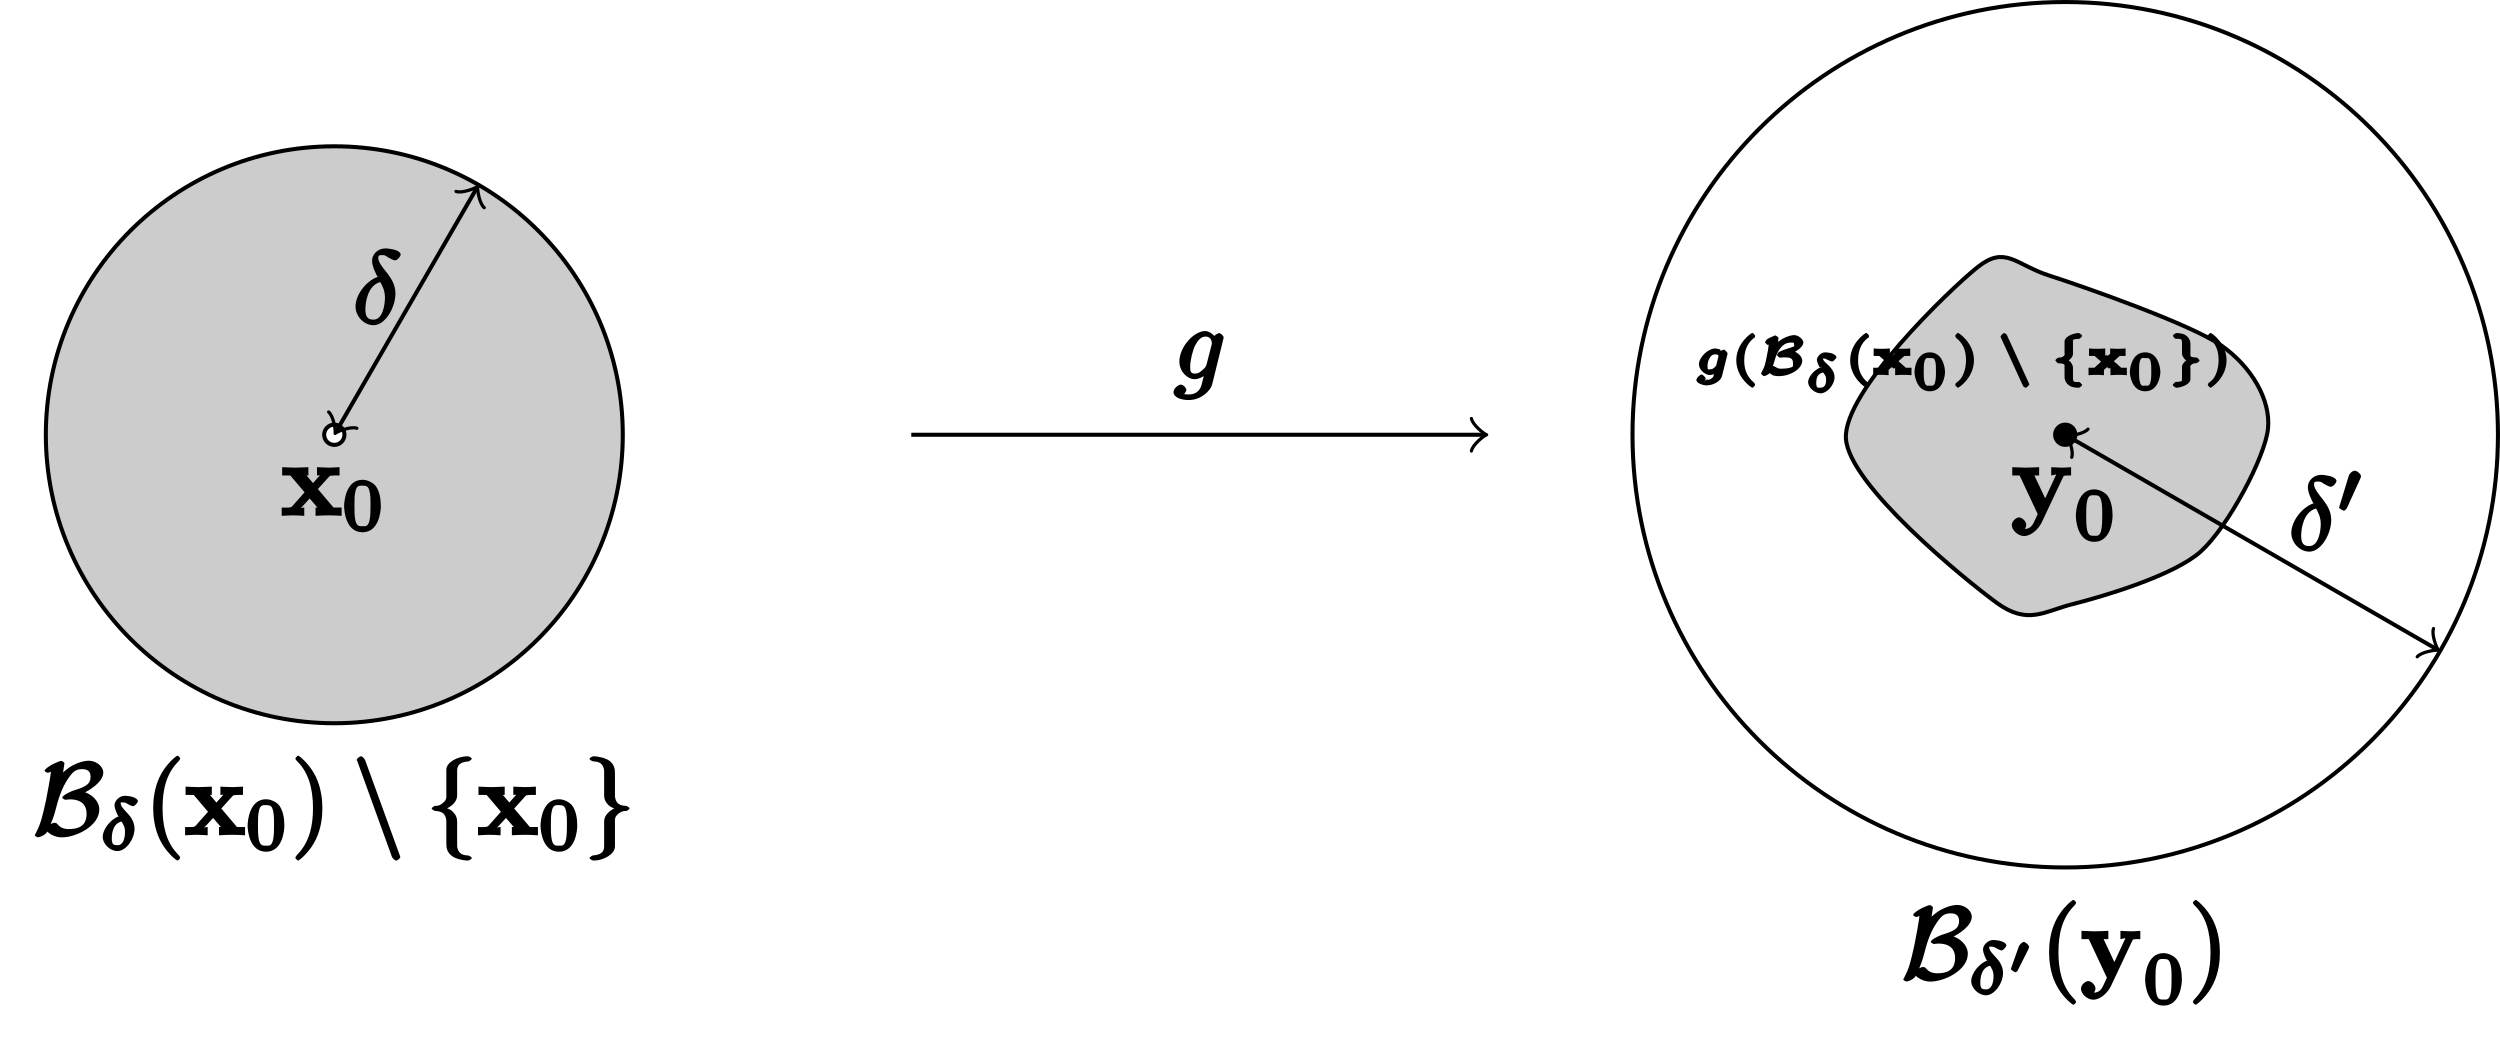
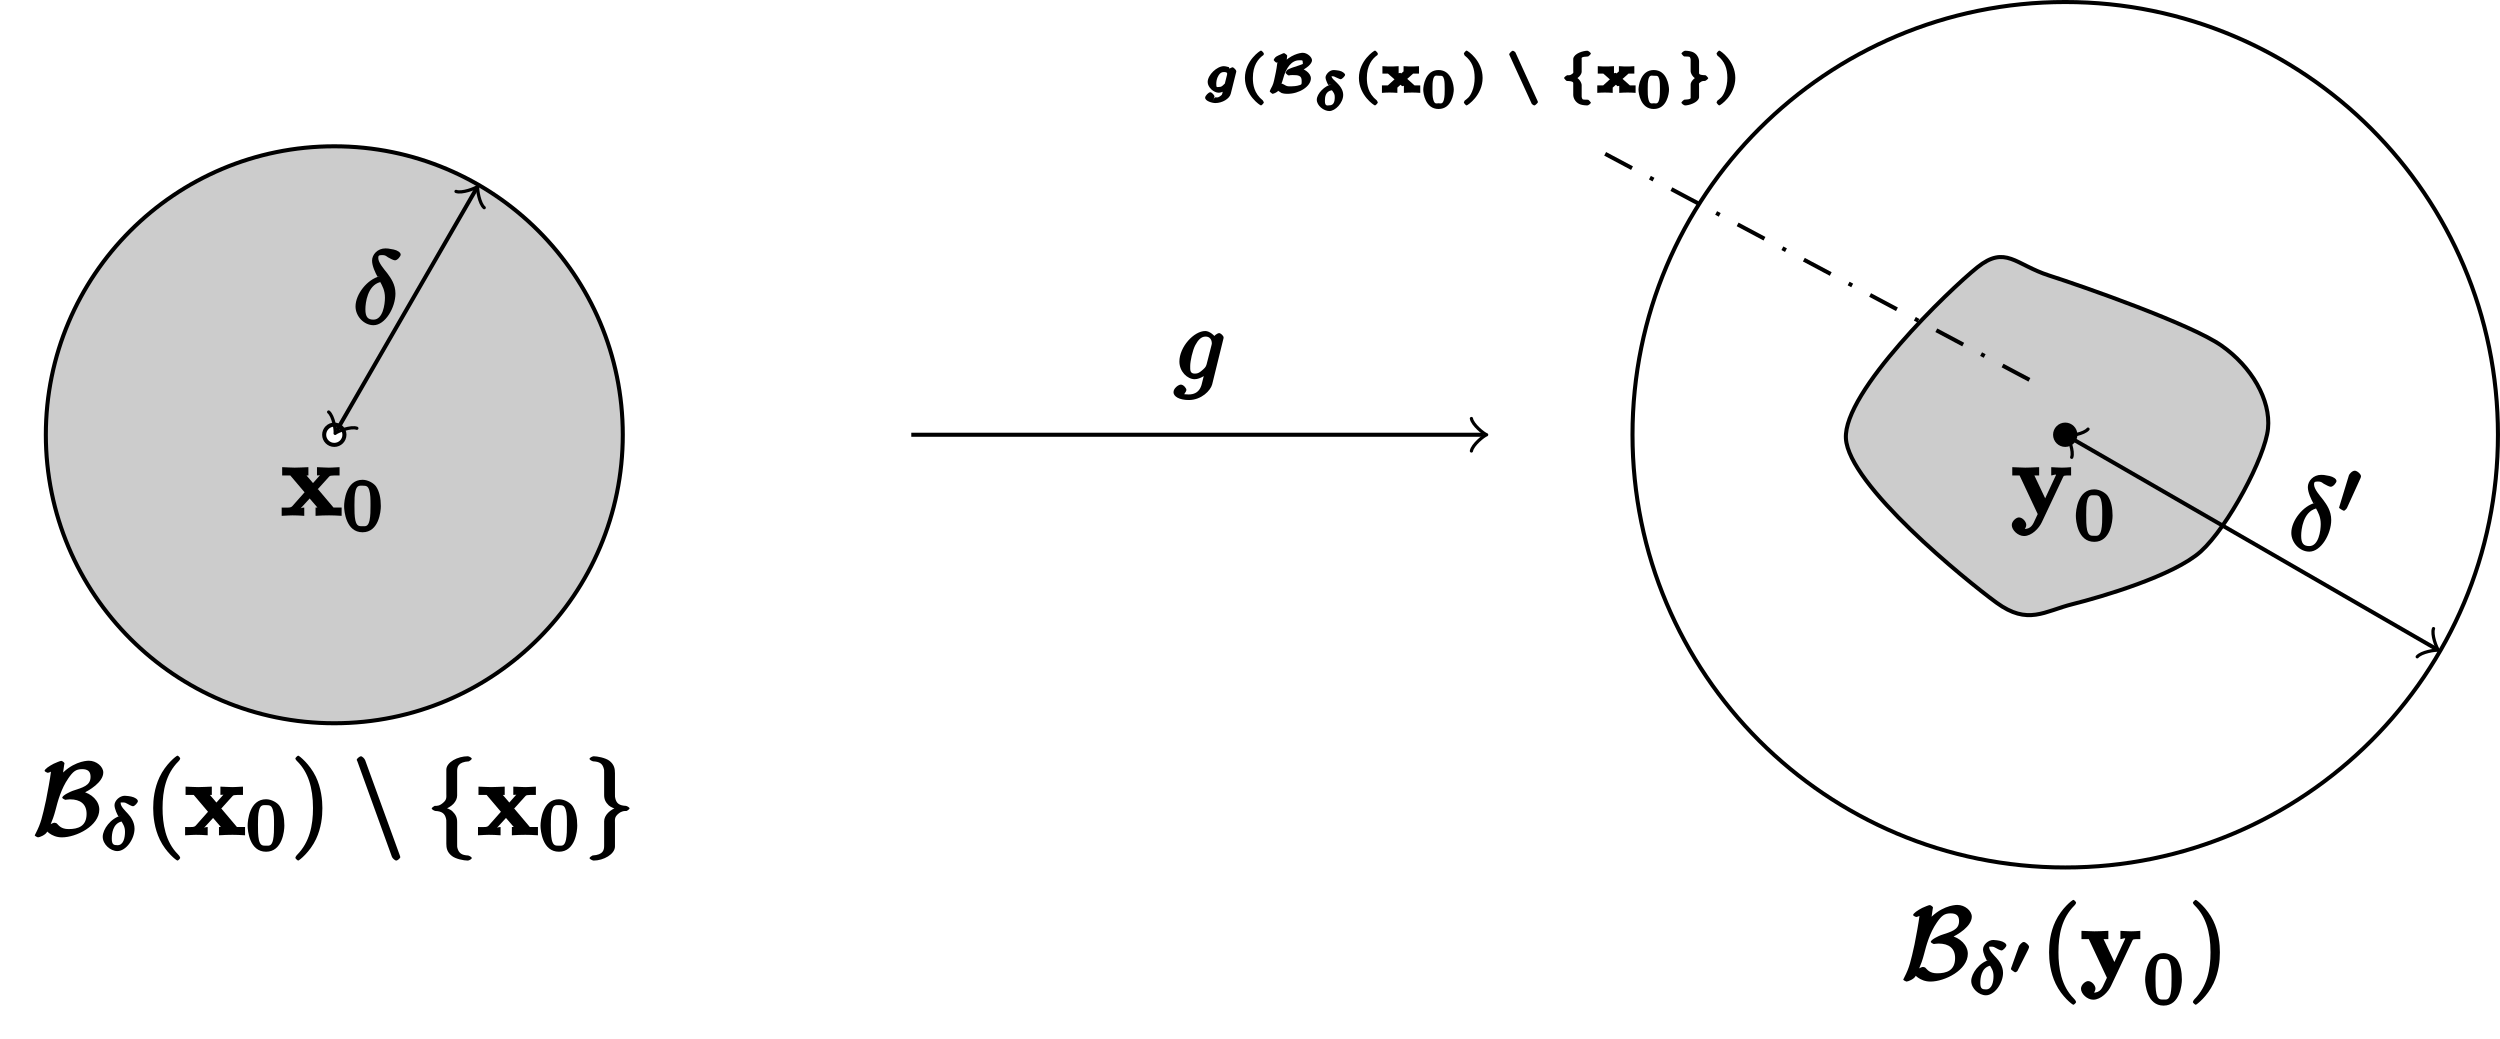
<svg xmlns="http://www.w3.org/2000/svg" xmlns:xlink="http://www.w3.org/1999/xlink" width="245.65pt" height="102.04pt" viewBox="0 0 245.65 102.04" version="1.1">
  <defs>
    <g>
      <symbol overflow="visible" id="glyph0-0">
        <path style="stroke:none;" d="" />
      </symbol>
      <symbol overflow="visible" id="glyph0-1">
        <path style="stroke:none;" d="M 4.859 -3.922 C 4.875 -3.984 4.891 -4.031 4.891 -4.094 C 4.891 -4.266 4.609 -4.531 4.438 -4.531 C 4.344 -4.531 3.891 -4.312 3.844 -3.953 L 4.203 -3.938 C 4.016 -4.312 3.5 -4.734 3.094 -4.734 C 1.969 -4.734 0.547 -3.172 0.547 -1.734 C 0.547 -0.75 1.328 0 2.047 0 C 2.641 0 3.234 -0.516 3.203 -0.5 L 3.031 -0.672 C 2.828 0.156 2.719 0.562 2.719 0.578 C 2.672 0.672 2.516 1.5 1.453 1.5 C 1.266 1.5 0.938 1.484 0.656 1.391 L 0.656 1.719 C 0.953 1.641 1.234 1.219 1.234 1.047 C 1.234 0.891 0.953 0.531 0.688 0.531 C 0.469 0.531 -0.031 0.875 -0.031 1.281 C -0.031 1.688 0.516 2.047 1.469 2.047 C 2.719 2.047 3.609 1.109 3.766 0.516 Z M 3.219 -1.453 C 3.156 -1.188 2.984 -1.047 2.766 -0.859 C 2.547 -0.672 2.375 -0.547 2.078 -0.547 C 1.578 -0.547 1.609 -0.891 1.609 -1.297 C 1.609 -1.781 1.844 -2.844 2.109 -3.344 C 2.375 -3.844 2.688 -4.188 3.109 -4.188 C 3.766 -4.188 3.734 -3.531 3.734 -3.484 C 3.734 -3.438 3.703 -3.391 3.703 -3.344 Z " />
      </symbol>
      <symbol overflow="visible" id="glyph0-2">
        <path style="stroke:none;" d="M 2.625 -4.688 C 1.391 -4.391 0.234 -2.922 0.234 -1.719 C 0.234 -0.75 1.062 0.125 2 0.125 C 3.156 0.125 4.156 -1.609 4.156 -2.984 C 4.156 -3.891 3.703 -4.5 3.375 -4.953 C 3.016 -5.406 2.469 -6.031 2.469 -6.469 C 2.469 -6.688 2.5 -6.766 2.844 -6.766 C 3.156 -6.766 3.219 -6.688 3.422 -6.547 C 3.625 -6.438 3.953 -6.25 4.109 -6.25 C 4.359 -6.25 4.672 -6.656 4.672 -6.812 C 4.672 -7.031 4.344 -7.234 3.984 -7.312 C 3.469 -7.422 3.328 -7.422 3.172 -7.422 C 2.391 -7.422 1.859 -6.812 1.859 -6.219 C 1.859 -5.688 2.188 -5.016 2.391 -4.641 Z M 2.625 -4.188 C 2.875 -3.734 3.125 -3.297 3.125 -2.578 C 3.125 -1.922 2.922 -0.422 2 -0.422 C 1.453 -0.422 1.203 -0.672 1.203 -1.438 C 1.203 -2.062 1.406 -3.781 2.656 -4.109 Z " />
      </symbol>
      <symbol overflow="visible" id="glyph1-0">
        <path style="stroke:none;" d="" />
      </symbol>
      <symbol overflow="visible" id="glyph1-1">
        <path style="stroke:none;" d="M 3.531 -2.5 L 4.703 -3.797 C 4.828 -3.938 4.812 -3.953 5.766 -3.953 L 5.766 -4.766 C 5.281 -4.734 4.766 -4.719 4.719 -4.719 C 4.469 -4.719 3.969 -4.75 3.547 -4.766 L 3.547 -3.953 C 3.828 -3.953 3.844 -3.984 3.859 -3.984 C 3.922 -4.094 3.922 -4.062 3.891 -4.031 L 3.156 -3.203 L 2.516 -3.953 L 2.703 -3.953 L 2.703 -4.766 C 2.312 -4.75 1.688 -4.719 1.359 -4.719 C 1.047 -4.719 0.594 -4.75 0.125 -4.766 L 0.125 -3.953 L 0.922 -3.953 L 2.328 -2.297 L 1.125 -0.938 C 0.953 -0.75 0.703 -0.797 0.078 -0.797 L 0.078 0.016 C 0.562 -0.016 1.094 -0.031 1.141 -0.031 C 1.391 -0.031 1.969 -0.016 2.297 0.016 L 2.297 -0.797 C 1.984 -0.797 1.922 -0.672 1.922 -0.734 C 1.922 -0.75 1.891 -0.641 1.953 -0.734 L 2.828 -1.688 L 3.594 -0.797 L 3.406 -0.797 L 3.406 0.016 C 3.797 -0.016 4.406 -0.031 4.734 -0.031 C 5.047 -0.031 5.5 -0.016 5.969 0.016 L 5.969 -0.797 L 5.172 -0.797 L 3.641 -2.609 Z " />
      </symbol>
      <symbol overflow="visible" id="glyph1-2">
        <path style="stroke:none;" d="M 5.141 -3.797 C 5.203 -3.938 5.141 -3.953 5.906 -3.953 L 5.906 -4.766 C 5.547 -4.734 5.25 -4.719 5 -4.719 C 4.75 -4.719 4.297 -4.75 3.953 -4.766 L 3.953 -3.953 C 4.109 -3.953 4.422 -4.109 4.422 -4 C 4.422 -3.984 4.422 -4 4.453 -4.062 L 3.359 -1.703 L 2.297 -3.953 L 2.766 -3.953 L 2.766 -4.766 C 2.297 -4.734 1.406 -4.719 1.391 -4.719 C 1.109 -4.719 0.672 -4.75 0.125 -4.766 L 0.125 -3.953 L 0.844 -3.953 L 2.625 -0.156 L 2.391 0.344 C 2.172 0.828 2 1.312 1.281 1.312 C 1.141 1.312 1.125 1.297 1.047 1.266 L 1.047 1.594 C 1.141 1.562 1.5 1.25 1.5 0.906 C 1.5 0.578 1.125 0.172 0.781 0.172 C 0.516 0.172 0.078 0.531 0.078 0.922 C 0.078 1.422 0.688 2 1.281 2 C 2.047 2 2.766 1.219 3.031 0.641 L 5.172 -3.906 Z " />
      </symbol>
      <symbol overflow="visible" id="glyph2-0">
        <path style="stroke:none;" d="" />
      </symbol>
      <symbol overflow="visible" id="glyph2-1">
        <path style="stroke:none;" d="M 3.781 -2.422 C 3.781 -3.188 3.641 -3.875 3.312 -4.359 C 3.094 -4.672 2.531 -5.016 1.984 -5.016 C 0.359 -5.016 0.172 -2.922 0.172 -2.422 C 0.172 -1.922 0.359 0.141 1.984 0.141 C 3.594 0.141 3.781 -1.922 3.781 -2.422 Z M 1.984 -0.453 C 1.656 -0.453 1.422 -0.438 1.281 -1.016 C 1.188 -1.422 1.188 -2 1.188 -2.516 C 1.188 -3.016 1.188 -3.547 1.297 -3.938 C 1.438 -4.484 1.688 -4.438 1.984 -4.438 C 2.359 -4.438 2.516 -4.391 2.641 -4 C 2.766 -3.609 2.766 -3.109 2.766 -2.516 C 2.766 -2 2.766 -1.469 2.672 -1.031 C 2.531 -0.391 2.266 -0.453 1.984 -0.453 Z " />
      </symbol>
      <symbol overflow="visible" id="glyph3-0">
        <path style="stroke:none;" d="" />
      </symbol>
      <symbol overflow="visible" id="glyph3-1">
        <path style="stroke:none;" d="M 2.984 -6.891 C 3.016 -7.016 3.016 -7.031 3.016 -7.062 C 3.016 -7.125 2.797 -7.297 2.703 -7.297 C 2.594 -7.297 2.156 -7.109 1.953 -7.016 C 1.5 -6.781 1.062 -6.484 1.062 -6.312 C 1.062 -6.25 1.328 -6.125 1.359 -6.125 C 1.484 -6.125 1.75 -6.266 1.688 -6.234 C 1.609 -5.578 1.375 -4.297 1.203 -3.438 C 0.828 -1.75 0.703 -1.172 0.203 -0.203 C 0.156 -0.109 0.094 0.016 0.094 0.016 C 0.094 0.094 0.375 0.219 0.406 0.219 C 0.562 0.219 1.109 0 1.281 -0.281 C 1.406 -0.516 1.844 -1.328 2.141 -2.484 C 2.359 -3.344 2.688 -4.562 3.391 -5.578 C 3.844 -6.234 4.125 -6.484 4.75 -6.484 C 5.297 -6.484 5.578 -6.266 5.578 -5.734 C 5.578 -4.859 4.828 -4.688 3.797 -4.344 C 3.672 -4.297 2.797 -3.922 2.797 -3.672 C 2.797 -3.609 3.062 -3.469 3.094 -3.469 C 3.125 -3.469 3.359 -3.516 3.562 -3.516 C 4.578 -3.516 5.188 -3.047 5.188 -2.094 C 5.188 -0.859 4.344 -0.594 3.422 -0.594 C 2.656 -0.594 2.438 -0.984 2.297 -1.109 C 2.266 -1.172 2.109 -1.219 2.031 -1.219 C 1.812 -1.219 1.109 -0.781 1.109 -0.594 C 1.109 -0.562 1.688 0.219 2.766 0.219 C 4.172 0.219 6.438 -0.906 6.438 -2.516 C 6.438 -3.344 5.688 -4.109 4.672 -4.312 L 4.672 -4.031 C 5.469 -4.375 6.828 -5.219 6.828 -6.156 C 6.828 -6.734 6.156 -7.312 5.406 -7.312 C 5.078 -7.312 3.656 -7.172 2.453 -5.688 L 2.797 -5.578 Z " />
      </symbol>
      <symbol overflow="visible" id="glyph3-2">
        <path style="stroke:none;" d="M 3.797 2.125 C 3.844 2.266 4.094 2.5 4.234 2.5 C 4.344 2.5 4.625 2.266 4.625 2.156 C 4.625 2.141 4.625 2.125 4.578 2 L 1.172 -7.359 C 1.109 -7.531 0.875 -7.75 0.75 -7.75 C 0.641 -7.75 0.344 -7.516 0.344 -7.406 C 0.344 -7.391 0.344 -7.359 0.406 -7.25 Z " />
      </symbol>
      <symbol overflow="visible" id="glyph3-3">
        <path style="stroke:none;" d="M 3.016 -6.281 C 3.016 -6.672 3.078 -7.188 4.172 -7.25 C 4.219 -7.266 4.453 -7.438 4.453 -7.5 C 4.453 -7.609 4.172 -7.75 4.062 -7.75 C 3.078 -7.75 1.969 -7.172 1.953 -6.438 L 1.953 -4.094 C 1.953 -3.703 2.016 -3.484 1.609 -3.156 C 1.266 -2.859 1.031 -2.875 0.812 -2.875 C 0.75 -2.859 0.516 -2.688 0.516 -2.625 C 0.516 -2.516 0.781 -2.391 0.875 -2.375 C 1.531 -2.344 1.812 -2.109 1.922 -1.625 C 1.953 -1.516 1.953 -1.5 1.953 -1.141 L 1.953 0.844 C 1.953 1.25 2.016 1.672 2.5 2.047 C 2.875 2.344 3.672 2.5 4.062 2.5 C 4.172 2.5 4.453 2.359 4.453 2.25 C 4.453 2.156 4.203 2.016 4.094 2 C 3.469 1.969 3.188 1.781 3.047 1.281 C 3.016 1.188 3.016 1.172 3.016 0.812 L 3.016 -1.281 C 3.016 -1.75 2.875 -2.016 2.562 -2.328 C 2.359 -2.547 1.922 -2.688 1.641 -2.766 L 1.641 -2.5 C 2.469 -2.719 3.016 -3.312 3.016 -3.891 Z " />
      </symbol>
      <symbol overflow="visible" id="glyph3-4">
        <path style="stroke:none;" d="M 1.953 1.031 C 1.953 1.438 1.891 1.938 0.812 2 C 0.75 2.016 0.516 2.188 0.516 2.25 C 0.516 2.359 0.828 2.5 0.922 2.5 C 1.891 2.5 3.016 1.875 3.016 1.109 L 3.016 -1.156 C 3.016 -1.547 2.953 -1.781 3.359 -2.109 C 3.703 -2.391 3.953 -2.375 4.172 -2.375 C 4.219 -2.391 4.453 -2.562 4.453 -2.625 C 4.453 -2.719 4.203 -2.859 4.094 -2.875 C 3.438 -2.906 3.156 -3.125 3.047 -3.625 C 3.016 -3.734 3.016 -3.75 3.016 -4.109 L 3.016 -6.078 C 3.016 -6.5 2.953 -6.922 2.484 -7.297 C 2.078 -7.609 1.25 -7.75 0.922 -7.75 C 0.828 -7.75 0.516 -7.609 0.516 -7.5 C 0.516 -7.391 0.781 -7.266 0.875 -7.25 C 1.5 -7.219 1.797 -7.031 1.922 -6.516 C 1.953 -6.438 1.953 -6.406 1.953 -6.047 L 1.953 -3.953 C 1.953 -3.5 2.094 -3.234 2.406 -2.922 C 2.625 -2.719 3.047 -2.578 3.328 -2.5 L 3.328 -2.766 C 2.516 -2.531 1.953 -1.938 1.953 -1.359 Z " />
      </symbol>
      <symbol overflow="visible" id="glyph4-0">
        <path style="stroke:none;" d="" />
      </symbol>
      <symbol overflow="visible" id="glyph4-1">
        <path style="stroke:none;" d="M 2.062 -3.422 C 1.016 -3.156 0.234 -2.062 0.234 -1.328 C 0.234 -0.594 0.984 0.078 1.672 0.078 C 2.516 0.078 3.359 -1.094 3.359 -2.125 C 3.359 -2.797 2.953 -3.328 2.734 -3.562 C 2.469 -3.859 2 -4.297 2 -4.609 C 2 -4.703 1.922 -4.703 2.203 -4.703 C 2.438 -4.703 2.5 -4.656 2.641 -4.578 C 2.703 -4.531 3.094 -4.328 3.203 -4.328 C 3.375 -4.328 3.688 -4.688 3.688 -4.828 C 3.688 -5 3.406 -5.203 3.031 -5.281 C 2.953 -5.297 2.625 -5.359 2.406 -5.359 C 1.875 -5.359 1.391 -4.859 1.391 -4.438 C 1.391 -4.062 1.672 -3.5 1.766 -3.344 Z M 2.031 -2.906 C 2.234 -2.578 2.422 -2.328 2.422 -1.812 C 2.422 -1.25 2.281 -0.5 1.688 -0.5 C 1.312 -0.5 1.125 -0.562 1.125 -1.141 C 1.125 -1.594 1.203 -2.609 2.078 -2.828 Z " />
      </symbol>
      <symbol overflow="visible" id="glyph5-0">
        <path style="stroke:none;" d="" />
      </symbol>
      <symbol overflow="visible" id="glyph5-1">
        <path style="stroke:none;" d="M 3.469 2.234 C 3.469 2.203 3.422 2.062 3.25 1.891 C 2 0.641 1.734 -1.125 1.734 -2.656 C 1.734 -4.391 2.062 -6.016 3.297 -7.25 C 3.422 -7.375 3.469 -7.5 3.469 -7.531 C 3.469 -7.609 3.266 -7.812 3.203 -7.812 C 3.094 -7.812 2.031 -6.969 1.438 -5.703 C 0.922 -4.609 0.812 -3.484 0.812 -2.656 C 0.812 -1.875 0.922 -0.672 1.469 0.453 C 2.062 1.688 3.094 2.5 3.203 2.5 C 3.266 2.5 3.469 2.297 3.469 2.234 Z " />
      </symbol>
      <symbol overflow="visible" id="glyph5-2">
        <path style="stroke:none;" d="M 3.047 -2.656 C 3.047 -3.422 2.938 -4.641 2.391 -5.766 C 1.797 -6.984 0.766 -7.812 0.672 -7.812 C 0.609 -7.812 0.391 -7.594 0.391 -7.531 C 0.391 -7.5 0.438 -7.375 0.625 -7.203 C 1.609 -6.203 2.125 -4.734 2.125 -2.656 C 2.125 -0.953 1.797 0.688 0.562 1.938 C 0.438 2.062 0.391 2.203 0.391 2.234 C 0.391 2.297 0.609 2.5 0.672 2.5 C 0.766 2.5 1.828 1.656 2.422 0.391 C 2.938 -0.703 3.047 -1.812 3.047 -2.656 Z " />
      </symbol>
      <symbol overflow="visible" id="glyph6-0">
        <path style="stroke:none;" d="" />
      </symbol>
      <symbol overflow="visible" id="glyph6-1">
        <path style="stroke:none;" d="M 1.938 -2.375 C 1.938 -2.375 2.047 -2.609 2.047 -2.688 C 2.047 -2.859 1.688 -3.172 1.531 -3.172 C 1.328 -3.172 1.078 -2.828 1.047 -2.75 L 0.281 -0.594 C 0.266 -0.531 0.266 -0.516 0.266 -0.516 C 0.266 -0.422 0.672 -0.188 0.672 -0.188 C 0.719 -0.188 0.875 -0.266 0.906 -0.328 Z " />
      </symbol>
      <symbol overflow="visible" id="glyph6-2">
        <path style="stroke:none;" d="M 3.172 -2.062 C 3.969 -2.406 4.438 -2.859 4.438 -3.188 C 4.438 -3.5 3.969 -3.922 3.531 -3.922 C 3.25 -3.922 2.297 -3.734 1.531 -2.844 L 1.875 -2.703 C 1.953 -3.188 2 -3.625 2 -3.641 C 2 -3.703 1.734 -3.891 1.703 -3.891 C 1.641 -3.891 1.562 -3.859 1.016 -3.609 C 1.219 -3.703 1.016 -3.594 0.969 -3.578 C 0.766 -3.469 0.672 -3.234 0.672 -3.203 C 0.672 -3.188 0.875 -2.953 0.953 -2.953 C 1.016 -2.953 1.219 -3.047 1.031 -2.953 C 1.016 -2.766 0.922 -2.141 0.797 -1.609 C 0.656 -0.953 0.641 -0.828 0.375 -0.359 C 0.344 -0.297 0.281 -0.156 0.281 -0.141 C 0.281 -0.094 0.516 0.109 0.547 0.109 C 0.688 0.109 1 -0.062 1.047 -0.109 C 1.062 -0.141 1.406 -0.656 1.594 -1.359 C 1.891 -2.484 2.438 -3.188 3.188 -3.188 C 3.469 -3.188 3.531 -3.234 3.531 -2.953 C 3.531 -2.781 3.734 -2.875 2.469 -2.453 C 2.312 -2.391 2.125 -2.312 2.047 -2.266 C 1.953 -2.203 1.844 -2 1.844 -1.953 C 1.844 -1.906 2.078 -1.703 2.125 -1.703 C 2.141 -1.703 2.172 -1.703 2.188 -1.703 C 2.234 -1.719 2.391 -1.734 2.516 -1.734 C 3.078 -1.734 3.422 -1.703 3.422 -1.172 C 3.422 -0.781 3.422 -0.828 3.234 -0.75 C 2.938 -0.641 2.531 -0.625 2.391 -0.625 C 2.156 -0.625 1.984 -0.594 1.688 -0.797 C 1.641 -0.828 1.5 -0.891 1.469 -0.891 C 1.312 -0.891 0.844 -0.531 0.844 -0.406 C 0.844 -0.344 1.359 -0.016 1.453 0.031 C 1.703 0.109 1.906 0.109 2.031 0.109 C 3.188 0.109 4.328 -0.625 4.328 -1.406 C 4.328 -1.984 3.562 -2.391 3.172 -2.438 Z " />
      </symbol>
      <symbol overflow="visible" id="glyph6-3">
        <path style="stroke:none;" d="M 2.609 1.062 C 2.656 1.125 2.812 1.25 2.906 1.25 C 2.984 1.25 3.25 0.984 3.25 0.922 C 3.25 0.891 3.234 0.875 3.219 0.828 L 1.031 -3.969 C 1.016 -4 0.859 -4.125 0.766 -4.125 C 0.688 -4.125 0.422 -3.859 0.422 -3.781 C 0.422 -3.766 0.438 -3.734 0.453 -3.688 L 2.641 1.094 Z " />
      </symbol>
      <symbol overflow="visible" id="glyph6-4">
        <path style="stroke:none;" d="M 2.25 -3.281 C 2.25 -3.422 2.141 -3.531 2.891 -3.562 C 2.906 -3.562 3.156 -3.781 3.156 -3.844 C 3.156 -3.922 2.906 -4.125 2.812 -4.125 C 2.422 -4.125 1.516 -3.875 1.422 -3.344 C 1.422 -3.312 1.422 -3.297 1.422 -3.141 L 1.422 -2.25 C 1.422 -1.953 1.484 -1.984 1.312 -1.844 C 1.109 -1.688 0.984 -1.719 0.844 -1.719 C 0.75 -1.703 0.516 -1.516 0.516 -1.438 C 0.516 -1.422 0.719 -1.172 0.781 -1.156 C 1.5 -1.141 1.422 -0.984 1.422 -0.844 L 1.422 0.203 C 1.422 0.531 1.625 0.922 2.016 1.109 C 2.172 1.188 2.484 1.25 2.812 1.25 C 2.906 1.25 3.156 1.062 3.156 0.969 C 3.156 0.953 2.953 0.703 2.875 0.688 C 2.375 0.672 2.328 0.719 2.266 0.484 C 2.25 0.438 2.25 0.391 2.25 0.328 L 2.25 -0.75 C 2.25 -0.922 2.047 -1.469 1.453 -1.625 L 1.453 -1.25 C 1.859 -1.359 2.25 -1.766 2.25 -2.062 Z " />
      </symbol>
      <symbol overflow="visible" id="glyph6-5">
        <path style="stroke:none;" d="M 1.422 0.406 C 1.422 0.547 1.516 0.656 0.781 0.688 C 0.734 0.703 0.516 0.922 0.516 0.969 C 0.516 1.062 0.766 1.25 0.875 1.25 C 1.234 1.25 2.156 0.984 2.25 0.469 C 2.25 0.438 2.25 0.422 2.25 0.281 L 2.25 -0.625 C 2.25 -0.906 2.188 -0.891 2.359 -1.016 C 2.547 -1.172 2.688 -1.156 2.828 -1.156 C 2.906 -1.172 3.156 -1.359 3.156 -1.438 C 3.156 -1.453 2.953 -1.703 2.875 -1.719 C 2.172 -1.734 2.25 -1.875 2.25 -2.031 L 2.25 -3.078 C 2.25 -3.406 2.047 -3.797 1.656 -3.984 C 1.484 -4.062 1.172 -4.125 0.875 -4.125 C 0.766 -4.125 0.516 -3.922 0.516 -3.844 C 0.516 -3.828 0.719 -3.578 0.781 -3.562 C 1.297 -3.547 1.344 -3.578 1.406 -3.359 C 1.422 -3.312 1.422 -3.266 1.422 -3.188 L 1.422 -2.109 C 1.422 -1.938 1.625 -1.406 2.219 -1.25 L 2.219 -1.625 C 1.812 -1.516 1.422 -1.109 1.422 -0.812 Z " />
      </symbol>
      <symbol overflow="visible" id="glyph7-0">
        <path style="stroke:none;" d="" />
      </symbol>
      <symbol overflow="visible" id="glyph7-1">
        <path style="stroke:none;" d="M 3.344 -2.016 C 3.359 -2.109 3.359 -2.109 3.359 -2.125 C 3.359 -2.219 3.094 -2.5 2.984 -2.5 C 2.875 -2.5 2.578 -2.234 2.656 -2.516 C 2.703 -2.469 2.359 -2.609 2.141 -2.609 C 1.453 -2.609 0.547 -1.75 0.547 -1.047 C 0.547 -0.531 1.141 0 1.625 0 C 1.938 0 2.344 -0.234 2.469 -0.328 L 2.125 -0.469 C 2.109 -0.422 2.031 -0.078 2 0 C 1.953 0.188 1.984 0.188 1.75 0.359 C 1.516 0.516 1.438 0.453 1.297 0.453 C 1.25 0.453 1.094 0.641 1.094 0.719 L 1.047 0.75 C 1.141 0.656 1.219 0.406 1.219 0.359 C 1.219 0.281 0.969 -0.047 0.797 -0.047 C 0.641 -0.047 0.297 0.297 0.297 0.484 C 0.297 0.828 1 1.016 1.297 1.016 C 1.984 1.016 2.688 0.594 2.812 0.109 Z M 2.234 -0.906 C 2.219 -0.828 2.266 -0.953 2.172 -0.844 C 1.984 -0.656 1.906 -0.562 1.641 -0.562 C 1.453 -0.562 1.391 -0.469 1.391 -0.875 C 1.391 -1.062 1.422 -1.391 1.609 -1.688 C 1.75 -1.906 1.875 -2.031 2.141 -2.031 C 2.547 -2.031 2.453 -1.844 2.453 -1.797 C 2.453 -1.797 2.453 -1.75 2.438 -1.719 Z " />
      </symbol>
      <symbol overflow="visible" id="glyph7-2">
        <path style="stroke:none;" d="M 1.781 -2.562 C 1.125 -2.438 0.328 -1.656 0.328 -1.047 C 0.328 -0.469 1.016 0.062 1.562 0.062 C 2.141 0.062 2.922 -0.734 2.922 -1.531 C 2.922 -2.047 2.562 -2.469 2.266 -2.75 C 2.109 -2.906 1.781 -3.156 1.781 -3.359 C 1.781 -3.422 1.641 -3.359 1.844 -3.359 C 2 -3.359 2.031 -3.344 2.172 -3.266 C 2.219 -3.25 2.594 -3.062 2.688 -3.062 C 2.781 -3.062 3.109 -3.359 3.109 -3.5 C 3.109 -3.625 2.844 -3.844 2.531 -3.906 C 2.312 -3.938 2.125 -3.969 2 -3.969 C 1.516 -3.969 1.188 -3.469 1.188 -3.25 C 1.188 -2.938 1.484 -2.453 1.453 -2.5 Z M 1.75 -2.062 C 2.016 -1.719 2.094 -1.609 2.094 -1.312 C 2.094 -0.844 1.984 -0.5 1.562 -0.5 C 1.391 -0.5 1.125 -0.375 1.125 -0.922 C 1.125 -1.328 1.172 -1.875 1.812 -1.984 Z " />
      </symbol>
      <symbol overflow="visible" id="glyph8-0">
        <path style="stroke:none;" d="" />
      </symbol>
      <symbol overflow="visible" id="glyph8-1">
        <path style="stroke:none;" d="M 2.391 -3.812 C 2.391 -3.828 2.406 -3.844 2.406 -3.875 C 2.406 -3.891 2.203 -4.141 2.125 -4.141 C 2.031 -4.141 0.547 -3.141 0.547 -1.453 C 0.547 0.25 2.031 1.25 2.125 1.25 C 2.203 1.25 2.406 1 2.406 0.984 C 2.406 0.938 2.328 0.781 2.312 0.766 C 1.438 0.062 1.328 -0.797 1.328 -1.453 C 1.328 -2.672 1.828 -3.328 2.391 -3.719 Z " />
      </symbol>
      <symbol overflow="visible" id="glyph8-2">
        <path style="stroke:none;" d="M 3.188 -1.797 C 3.188 -2.156 3 -3.719 1.688 -3.719 C 0.391 -3.719 0.188 -2.156 0.188 -1.797 C 0.188 -1.438 0.391 0.109 1.688 0.109 C 3 0.109 3.188 -1.438 3.188 -1.797 Z M 1.688 -0.453 C 1.516 -0.453 1.297 -0.312 1.172 -0.828 C 1.094 -1.094 1.094 -1.453 1.094 -1.859 C 1.094 -2.219 1.094 -2.562 1.172 -2.844 C 1.297 -3.266 1.484 -3.156 1.688 -3.156 C 2.062 -3.156 2.125 -3.172 2.234 -2.812 C 2.297 -2.562 2.297 -2.141 2.297 -1.859 C 2.297 -1.516 2.297 -1.109 2.219 -0.812 C 2.094 -0.328 1.891 -0.453 1.688 -0.453 Z " />
      </symbol>
      <symbol overflow="visible" id="glyph8-3">
        <path style="stroke:none;" d="M 2.141 -1.453 C 2.141 -3.141 0.672 -4.141 0.562 -4.141 C 0.484 -4.141 0.297 -3.875 0.297 -3.875 C 0.297 -3.859 0.344 -3.688 0.375 -3.656 C 1.125 -3.078 1.359 -2.344 1.359 -1.453 C 1.359 -1 1.281 -0.531 1.109 -0.125 C 0.875 0.453 0.625 0.578 0.375 0.781 C 0.359 0.797 0.297 0.953 0.297 0.984 C 0.297 0.984 0.484 1.25 0.562 1.25 C 0.672 1.25 2.141 0.25 2.141 -1.453 Z " />
      </symbol>
      <symbol overflow="visible" id="glyph9-0">
        <path style="stroke:none;" d="" />
      </symbol>
      <symbol overflow="visible" id="glyph9-1">
        <path style="stroke:none;" d="M 2.438 -1.219 L 3.172 -1.875 L 3.75 -1.875 L 3.75 -2.609 C 3.359 -2.578 3.219 -2.578 3.016 -2.578 C 2.812 -2.578 2.609 -2.578 2.234 -2.609 L 2.234 -1.875 L 2.484 -1.875 L 2.359 -2.203 L 2 -1.891 L 1.922 -1.953 C 1.547 -1.875 1.562 -1.875 1.75 -1.875 L 1.75 -2.609 C 1.359 -2.578 1.141 -2.578 0.922 -2.578 C 0.703 -2.578 0.562 -2.578 0.156 -2.609 L 0.156 -1.875 L 0.703 -1.875 L 1.344 -1.312 L 0.688 -0.719 L 0.109 -0.719 L 0.109 0.016 C 0.5 -0.016 0.641 -0.016 0.844 -0.016 C 1.047 -0.016 1.25 -0.016 1.625 0.016 L 1.625 -0.719 L 1.375 -0.719 L 1.5 -0.391 L 1.938 -0.781 L 2.094 -0.641 C 2.484 -0.719 2.469 -0.719 2.266 -0.719 L 2.266 0.016 C 2.656 -0.016 2.875 -0.016 3.094 -0.016 C 3.312 -0.016 3.469 -0.016 3.875 0.016 L 3.875 -0.719 L 3.312 -0.719 L 2.594 -1.359 Z " />
      </symbol>
      <symbol overflow="visible" id="glyph10-0">
        <path style="stroke:none;" d="" />
      </symbol>
      <symbol overflow="visible" id="glyph10-1">
        <path style="stroke:none;" d="M 2.219 -3.453 C 2.266 -3.562 2.281 -3.625 2.281 -3.672 C 2.281 -3.891 1.891 -4.219 1.672 -4.219 C 1.406 -4.219 1.125 -3.875 1.094 -3.766 L 0.141 -0.641 C 0.219 -0.812 0.125 -0.609 0.125 -0.594 C 0.125 -0.516 0.547 -0.281 0.609 -0.281 C 0.656 -0.281 0.859 -0.453 0.906 -0.562 Z " />
      </symbol>
    </g>
  </defs>
  <g id="surface1">
    <path style="fill:none;stroke-width:0.399;stroke-linecap:butt;stroke-linejoin:miter;stroke:rgb(0%,0%,0%);stroke-opacity:1;stroke-miterlimit:10;" d="M -113.387 0.001 L -57.153 0.001 " transform="matrix(1,0,0,-1,202.93,42.72)" />
    <path style="fill:none;stroke-width:0.319;stroke-linecap:round;stroke-linejoin:round;stroke:rgb(0%,0%,0%);stroke-opacity:1;stroke-miterlimit:10;" d="M -1.196 1.595 C -1.095 0.997 -0.001 0.099 0.3 0.001 C -0.001 -0.1 -1.095 -0.995 -1.196 -1.593 " transform="matrix(1,0,0,-1,145.7781,42.72)" />
    <g style="fill:rgb(0%,0%,0%);fill-opacity:1;">
      <use xlink:href="#glyph0-1" x="115.34" y="37.26" />
    </g>
    <path style="fill-rule:nonzero;fill:rgb(79.999%,79.999%,79.999%);fill-opacity:1;stroke-width:0.399;stroke-linecap:butt;stroke-linejoin:miter;stroke:rgb(0%,0%,0%);stroke-opacity:1;stroke-miterlimit:10;" d="M -141.735 0.001 C -141.735 15.658 -154.426 28.345 -170.082 28.345 C -185.735 28.345 -198.426 15.658 -198.426 0.001 C -198.426 -15.655 -185.735 -28.346 -170.082 -28.346 C -154.426 -28.346 -141.735 -15.655 -141.735 0.001 Z " transform="matrix(1,0,0,-1,202.93,42.72)" />
    <path style="fill-rule:nonzero;fill:rgb(100%,100%,100%);fill-opacity:1;stroke-width:0.399;stroke-linecap:butt;stroke-linejoin:miter;stroke:rgb(0%,0%,0%);stroke-opacity:1;stroke-miterlimit:10;" d="M -169.086 0.001 C -169.086 0.552 -169.532 0.997 -170.082 0.997 C -170.629 0.997 -171.078 0.552 -171.078 0.001 C -171.078 -0.55 -170.629 -0.995 -170.082 -0.995 C -169.532 -0.995 -169.086 -0.55 -169.086 0.001 Z " transform="matrix(1,0,0,-1,202.93,42.72)" />
    <g style="fill:rgb(0%,0%,0%);fill-opacity:1;">
      <use xlink:href="#glyph1-1" x="27.6" y="50.67" />
    </g>
    <g style="fill:rgb(0%,0%,0%);fill-opacity:1;">
      <use xlink:href="#glyph2-1" x="33.64" y="52.16" />
    </g>
    <path style="fill:none;stroke-width:0.399;stroke-linecap:butt;stroke-linejoin:miter;stroke:rgb(0%,0%,0%);stroke-opacity:1;stroke-miterlimit:10;" d="M -169.852 0.4 L -156.137 24.15 " transform="matrix(1,0,0,-1,202.93,42.72)" />
    <path style="fill:none;stroke-width:0.319;stroke-linecap:round;stroke-linejoin:round;stroke:rgb(0%,0%,0%);stroke-opacity:1;stroke-miterlimit:10;" d="M -1.196 1.593 C -1.095 0.999 0 0.098 0.299 0.001 C 0.001 -0.099 -1.094 -0.997 -1.194 -1.594 " transform="matrix(-0.5016,0.86877,0.86877,0.5016,33.07902,42.32187)" />
    <path style="fill:none;stroke-width:0.319;stroke-linecap:round;stroke-linejoin:round;stroke:rgb(0%,0%,0%);stroke-opacity:1;stroke-miterlimit:10;" d="M -1.196 1.593 C -1.094 0.996 0 0.099 0.299 0.001 C 0.001 -0.098 -1.094 -0.996 -1.195 -1.594 " transform="matrix(0.5016,-0.86877,-0.86877,-0.5016,46.79267,18.56903)" />
    <g style="fill:rgb(0%,0%,0%);fill-opacity:1;">
      <use xlink:href="#glyph0-2" x="34.7" y="31.83" />
    </g>
    <g style="fill:rgb(0%,0%,0%);fill-opacity:1;">
      <use xlink:href="#glyph3-1" x="3.32" y="82.06" />
    </g>
    <g style="fill:rgb(0%,0%,0%);fill-opacity:1;">
      <use xlink:href="#glyph4-1" x="9.86" y="83.55" />
    </g>
    <g style="fill:rgb(0%,0%,0%);fill-opacity:1;">
      <use xlink:href="#glyph5-1" x="14.24" y="82.06" />
    </g>
    <g style="fill:rgb(0%,0%,0%);fill-opacity:1;">
      <use xlink:href="#glyph1-1" x="18.11" y="82.06" />
    </g>
    <g style="fill:rgb(0%,0%,0%);fill-opacity:1;">
      <use xlink:href="#glyph2-1" x="24.16" y="83.55" />
    </g>
    <g style="fill:rgb(0%,0%,0%);fill-opacity:1;">
      <use xlink:href="#glyph5-2" x="28.63" y="82.06" />
    </g>
    <g style="fill:rgb(0%,0%,0%);fill-opacity:1;">
      <use xlink:href="#glyph3-2" x="34.71" y="82.06" />
    </g>
    <g style="fill:rgb(0%,0%,0%);fill-opacity:1;">
      <use xlink:href="#glyph3-3" x="41.903" y="82.06" />
    </g>
    <g style="fill:rgb(0%,0%,0%);fill-opacity:1;">
      <use xlink:href="#glyph1-1" x="46.89" y="82.06" />
    </g>
    <g style="fill:rgb(0%,0%,0%);fill-opacity:1;">
      <use xlink:href="#glyph2-1" x="52.94" y="83.55" />
    </g>
    <g style="fill:rgb(0%,0%,0%);fill-opacity:1;">
      <use xlink:href="#glyph3-4" x="57.41" y="82.06" />
    </g>
    <path style="fill:none;stroke-width:0.399;stroke-linecap:butt;stroke-linejoin:miter;stroke:rgb(0%,0%,0%);stroke-opacity:1;stroke-miterlimit:10;" d="M 42.519 0.001 C 42.519 23.482 23.484 42.521 -0 42.521 C -23.485 42.521 -42.52 23.482 -42.52 0.001 C -42.52 -23.483 -23.485 -42.518 -0 -42.518 C 23.484 -42.518 42.519 -23.483 42.519 0.001 Z " transform="matrix(1,0,0,-1,202.93,42.72)" />
    <g style="fill:rgb(0%,0%,0%);fill-opacity:1;">
      <use xlink:href="#glyph3-1" x="186.92" y="96.23" />
    </g>
    <g style="fill:rgb(0%,0%,0%);fill-opacity:1;">
      <use xlink:href="#glyph4-1" x="193.46" y="97.72" />
    </g>
    <g style="fill:rgb(0%,0%,0%);fill-opacity:1;">
      <use xlink:href="#glyph6-1" x="197.33" y="95.73" />
    </g>
    <g style="fill:rgb(0%,0%,0%);fill-opacity:1;">
      <use xlink:href="#glyph5-1" x="200.53" y="96.23" />
    </g>
    <g style="fill:rgb(0%,0%,0%);fill-opacity:1;">
      <use xlink:href="#glyph1-2" x="204.4" y="96.23" />
    </g>
    <g style="fill:rgb(0%,0%,0%);fill-opacity:1;">
      <use xlink:href="#glyph2-1" x="210.61" y="98.67" />
    </g>
    <g style="fill:rgb(0%,0%,0%);fill-opacity:1;">
      <use xlink:href="#glyph5-2" x="215.08" y="96.23" />
    </g>
    <path style="fill-rule:nonzero;fill:rgb(79.999%,79.999%,79.999%);fill-opacity:1;stroke-width:0.399;stroke-linecap:butt;stroke-linejoin:miter;stroke:rgb(0%,0%,0%);stroke-opacity:1;stroke-miterlimit:10;" d="M -1.582 15.646 C -4.907 16.712 -5.867 18.669 -8.641 16.447 C -11.41 14.228 -21.817 4.212 -21.551 -0.362 C -21.289 -4.932 -9.844 -14.241 -6.754 -16.499 C -3.66 -18.757 -2.051 -17.335 0.734 -16.639 C 3.515 -15.94 10.648 -13.866 13.312 -11.475 C 15.976 -9.081 19.644 -2.206 19.925 0.607 C 20.207 3.415 18.32 6.685 15.336 8.771 C 12.351 10.861 1.746 14.579 -1.582 15.646 Z " transform="matrix(1,0,0,-1,202.93,42.72)" />
    <g style="fill:rgb(0%,0%,0%);fill-opacity:1;">
-       <use xlink:href="#glyph7-1" x="166.39" y="36.85" />
-     </g>
-     <g style="fill:rgb(0%,0%,0%);fill-opacity:1;">
-       <use xlink:href="#glyph8-1" x="170.06" y="36.85" />
-     </g>
-     <g style="fill:rgb(0%,0%,0%);fill-opacity:1;">
-       <use xlink:href="#glyph6-2" x="172.76" y="36.85" />
-     </g>
-     <g style="fill:rgb(0%,0%,0%);fill-opacity:1;">
-       <use xlink:href="#glyph7-2" x="177.34" y="38.59" />
-     </g>
-     <g style="fill:rgb(0%,0%,0%);fill-opacity:1;">
-       <use xlink:href="#glyph8-1" x="181.25" y="36.85" />
-     </g>
-     <g style="fill:rgb(0%,0%,0%);fill-opacity:1;">
-       <use xlink:href="#glyph9-1" x="183.95" y="36.85" />
-     </g>
-     <g style="fill:rgb(0%,0%,0%);fill-opacity:1;">
-       <use xlink:href="#glyph8-2" x="187.93" y="38.34" />
-     </g>
-     <g style="fill:rgb(0%,0%,0%);fill-opacity:1;">
-       <use xlink:href="#glyph8-3" x="191.82" y="36.85" />
-     </g>
-     <g style="fill:rgb(0%,0%,0%);fill-opacity:1;">
-       <use xlink:href="#glyph6-3" x="196.15" y="36.85" />
-     </g>
-     <g style="fill:rgb(0%,0%,0%);fill-opacity:1;">
-       <use xlink:href="#glyph6-4" x="201.44" y="36.85" />
-     </g>
-     <g style="fill:rgb(0%,0%,0%);fill-opacity:1;">
-       <use xlink:href="#glyph9-1" x="205.11" y="36.85" />
-     </g>
-     <g style="fill:rgb(0%,0%,0%);fill-opacity:1;">
-       <use xlink:href="#glyph8-2" x="209.09" y="38.34" />
-     </g>
-     <g style="fill:rgb(0%,0%,0%);fill-opacity:1;">
-       <use xlink:href="#glyph6-5" x="212.98" y="36.85" />
-     </g>
-     <g style="fill:rgb(0%,0%,0%);fill-opacity:1;">
-       <use xlink:href="#glyph8-3" x="216.64" y="36.85" />
-     </g>
+       <use xlink:href="#glyph7-1" x="118.12" y="9.11" />
+     </g>
+     <g style="fill:rgb(0%,0%,0%);fill-opacity:1;">
+       <use xlink:href="#glyph8-1" x="121.78" y="9.11" />
+     </g>
+     <g style="fill:rgb(0%,0%,0%);fill-opacity:1;">
+       <use xlink:href="#glyph6-2" x="124.48" y="9.11" />
+     </g>
+     <g style="fill:rgb(0%,0%,0%);fill-opacity:1;">
+       <use xlink:href="#glyph7-2" x="129.06" y="10.85" />
+     </g>
+     <g style="fill:rgb(0%,0%,0%);fill-opacity:1;">
+       <use xlink:href="#glyph8-1" x="132.98" y="9.11" />
+     </g>
+     <g style="fill:rgb(0%,0%,0%);fill-opacity:1;">
+       <use xlink:href="#glyph9-1" x="135.68" y="9.11" />
+     </g>
+     <g style="fill:rgb(0%,0%,0%);fill-opacity:1;">
+       <use xlink:href="#glyph8-2" x="139.66" y="10.6" />
+     </g>
+     <g style="fill:rgb(0%,0%,0%);fill-opacity:1;">
+       <use xlink:href="#glyph8-3" x="143.54" y="9.11" />
+     </g>
+     <g style="fill:rgb(0%,0%,0%);fill-opacity:1;">
+       <use xlink:href="#glyph6-3" x="147.87" y="9.11" />
+     </g>
+     <g style="fill:rgb(0%,0%,0%);fill-opacity:1;">
+       <use xlink:href="#glyph6-4" x="153.165" y="9.11" />
+     </g>
+     <g style="fill:rgb(0%,0%,0%);fill-opacity:1;">
+       <use xlink:href="#glyph9-1" x="156.84" y="9.11" />
+     </g>
+     <g style="fill:rgb(0%,0%,0%);fill-opacity:1;">
+       <use xlink:href="#glyph8-2" x="160.81" y="10.6" />
+     </g>
+     <g style="fill:rgb(0%,0%,0%);fill-opacity:1;">
+       <use xlink:href="#glyph6-5" x="164.7" y="9.11" />
+     </g>
+     <g style="fill:rgb(0%,0%,0%);fill-opacity:1;">
+       <use xlink:href="#glyph8-3" x="168.37" y="9.11" />
+     </g>
+     <path style="fill:none;stroke-width:0.399;stroke-linecap:butt;stroke-linejoin:miter;stroke:rgb(0%,0%,0%);stroke-opacity:1;stroke-dasharray:2.989,1.993,0.399,1.993;stroke-miterlimit:10;" d="M -3.52 5.396 L -46.598 28.345 " transform="matrix(1,0,0,-1,202.93,42.72)" />
    <path style="fill:none;stroke-width:0.399;stroke-linecap:butt;stroke-linejoin:miter;stroke:rgb(0%,0%,0%);stroke-opacity:1;stroke-miterlimit:10;" d="M 0.398 -0.229 L 36.425 -21.03 " transform="matrix(1,0,0,-1,202.93,42.72)" />
    <path style="fill:none;stroke-width:0.319;stroke-linecap:round;stroke-linejoin:round;stroke:rgb(0%,0%,0%);stroke-opacity:1;stroke-miterlimit:10;" d="M -1.194 1.594 C -1.096 0.994 0.001 0.099 0.297 -0 C -0.001 -0.1 -1.096 -0.998 -1.197 -1.595 " transform="matrix(-0.86877,-0.5016,-0.5016,0.86877,203.3281,42.94986)" />
    <path style="fill:none;stroke-width:0.319;stroke-linecap:round;stroke-linejoin:round;stroke:rgb(0%,0%,0%);stroke-opacity:1;stroke-miterlimit:10;" d="M -1.195 1.594 C -1.096 0.995 0.001 0.1 0.296 0.001 C -0.001 -0.099 -1.097 -0.997 -1.197 -1.595 " transform="matrix(0.86877,0.5016,0.5016,-0.86877,239.3555,63.75023)" />
    <g style="fill:rgb(0%,0%,0%);fill-opacity:1;">
      <use xlink:href="#glyph0-2" x="224.91" y="54.08" />
    </g>
    <g style="fill:rgb(0%,0%,0%);fill-opacity:1;">
      <use xlink:href="#glyph10-1" x="229.71" y="50.47" />
    </g>
    <path style="fill-rule:nonzero;fill:rgb(0%,0%,0%);fill-opacity:1;stroke-width:0.399;stroke-linecap:butt;stroke-linejoin:miter;stroke:rgb(0%,0%,0%);stroke-opacity:1;stroke-miterlimit:10;" d="M 0.996 0.001 C 0.996 0.552 0.55 0.997 -0 0.997 C -0.551 0.997 -0.996 0.552 -0.996 0.001 C -0.996 -0.55 -0.551 -0.995 -0 -0.995 C 0.55 -0.995 0.996 -0.55 0.996 0.001 Z " transform="matrix(1,0,0,-1,202.93,42.72)" />
    <g style="fill:rgb(0%,0%,0%);fill-opacity:1;">
      <use xlink:href="#glyph1-2" x="197.6" y="50.67" />
    </g>
    <g style="fill:rgb(0%,0%,0%);fill-opacity:1;">
      <use xlink:href="#glyph2-1" x="203.8" y="53.1" />
    </g>
  </g>
</svg>
